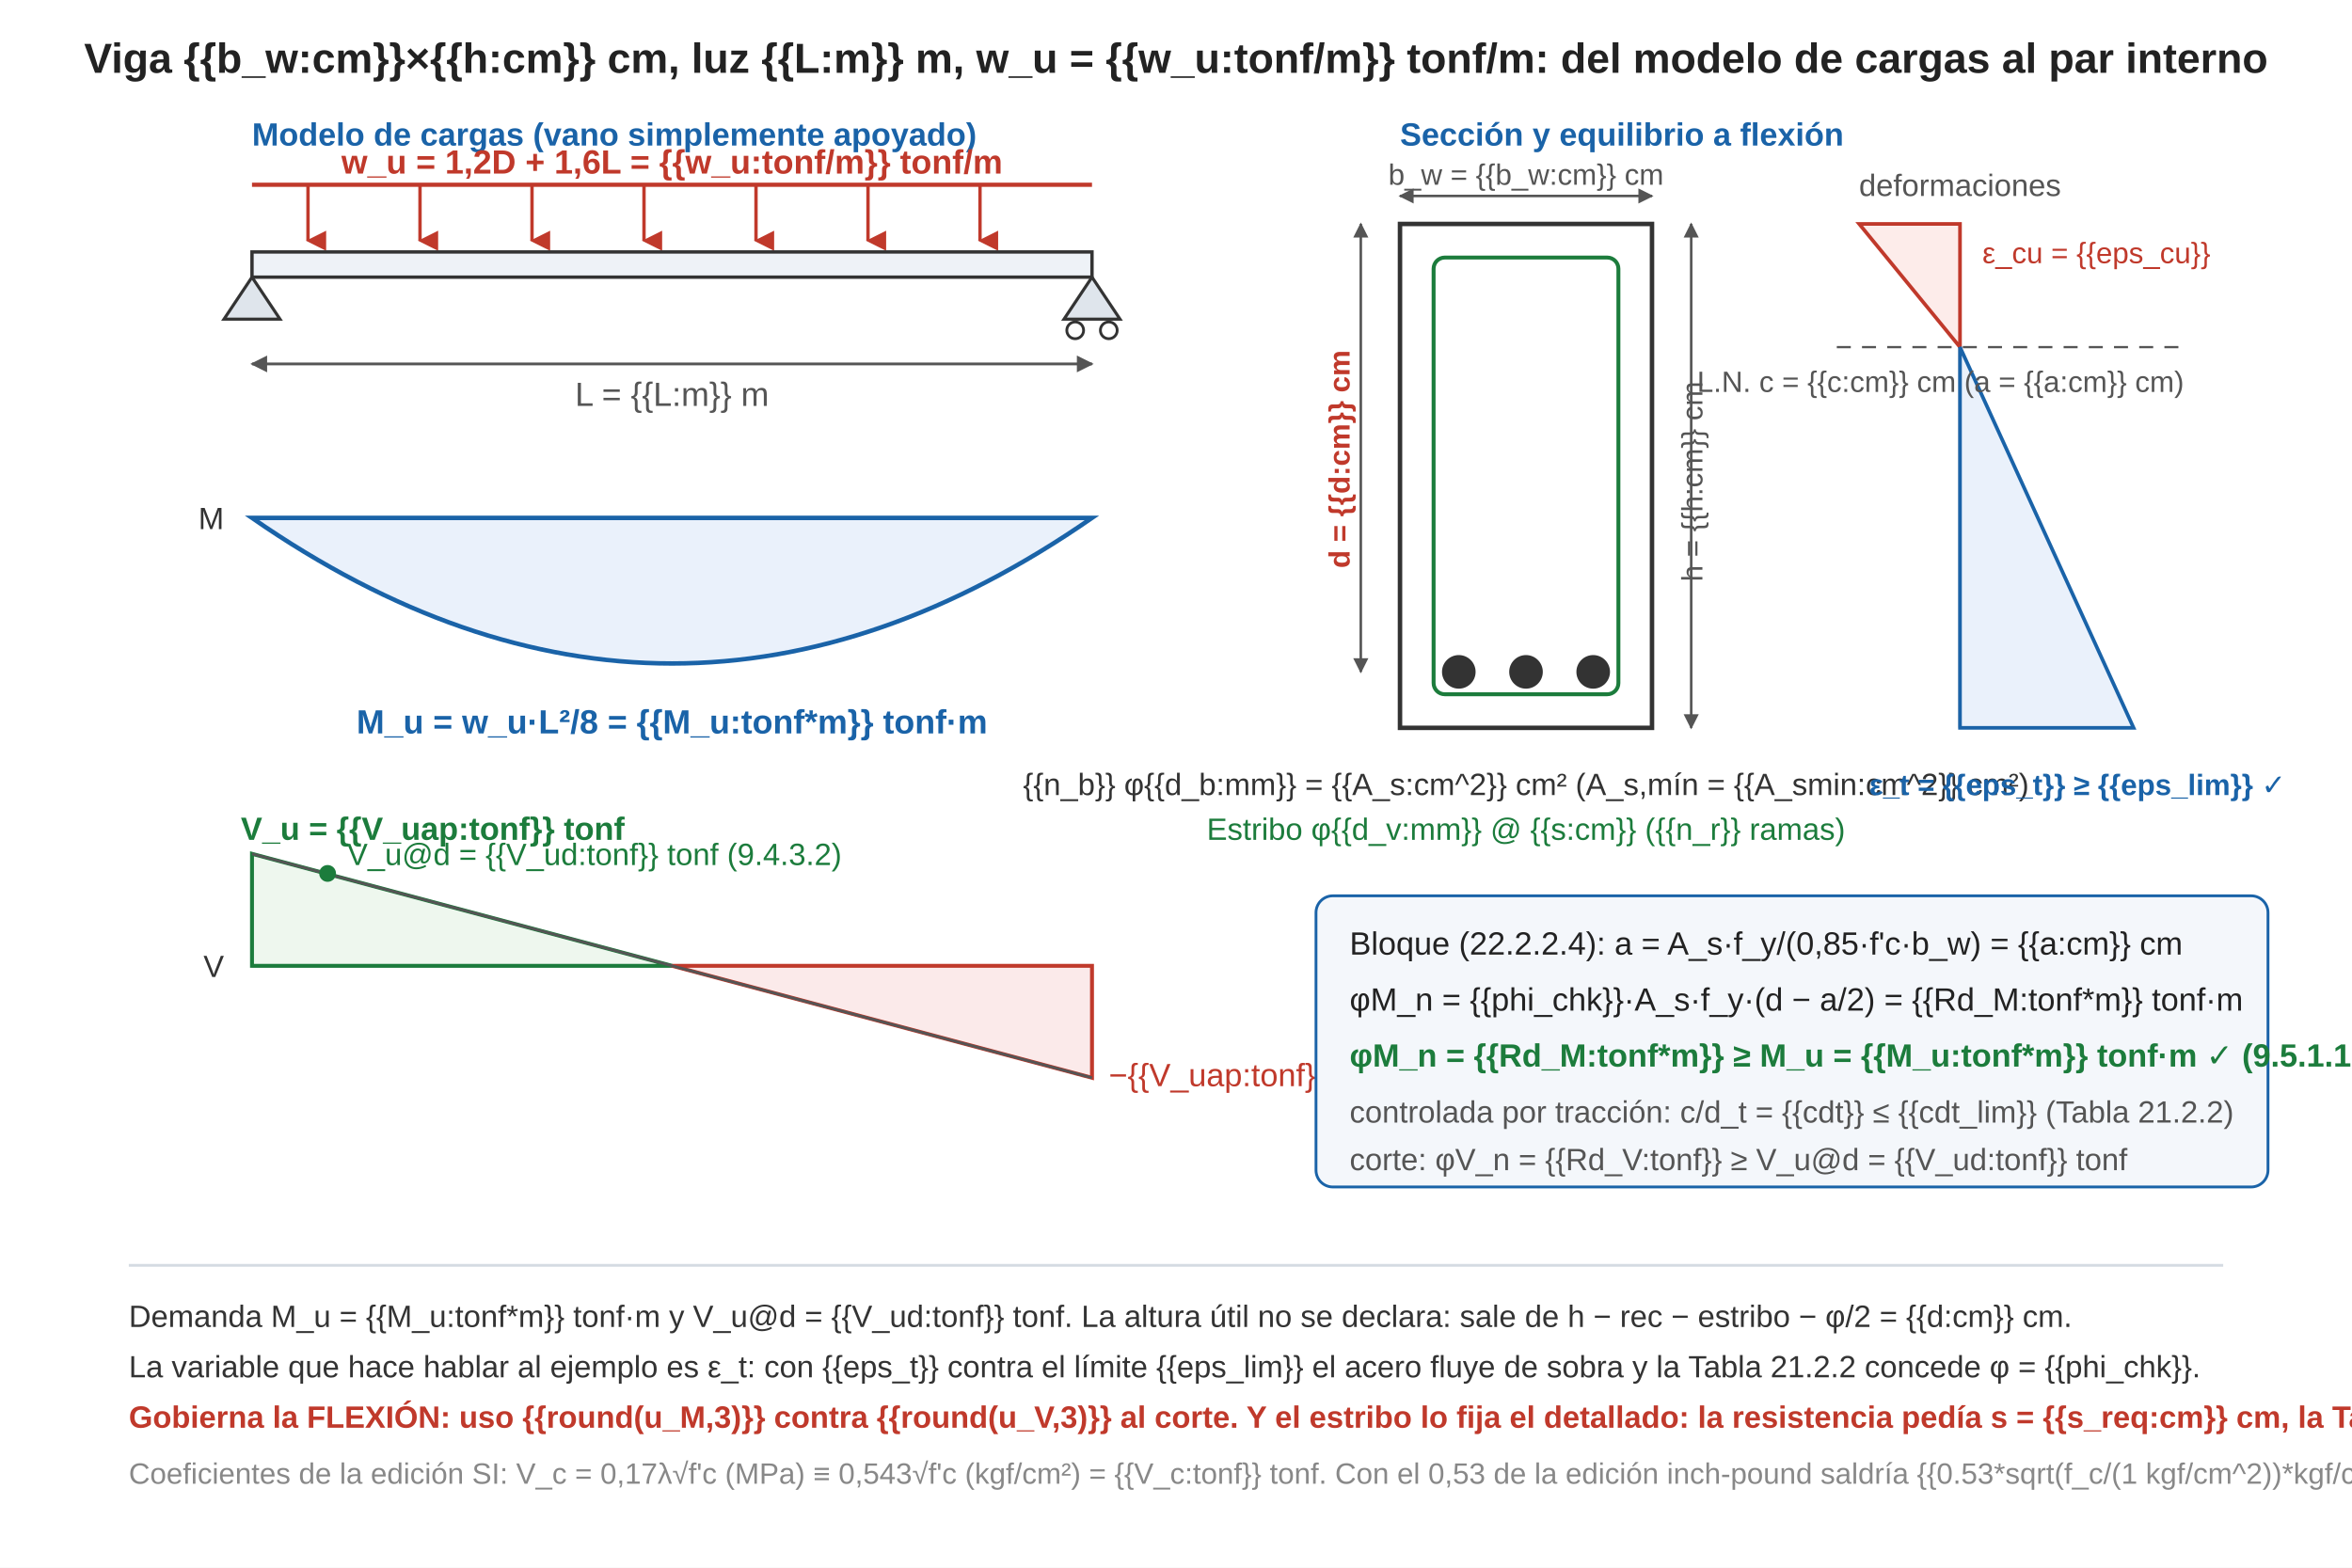
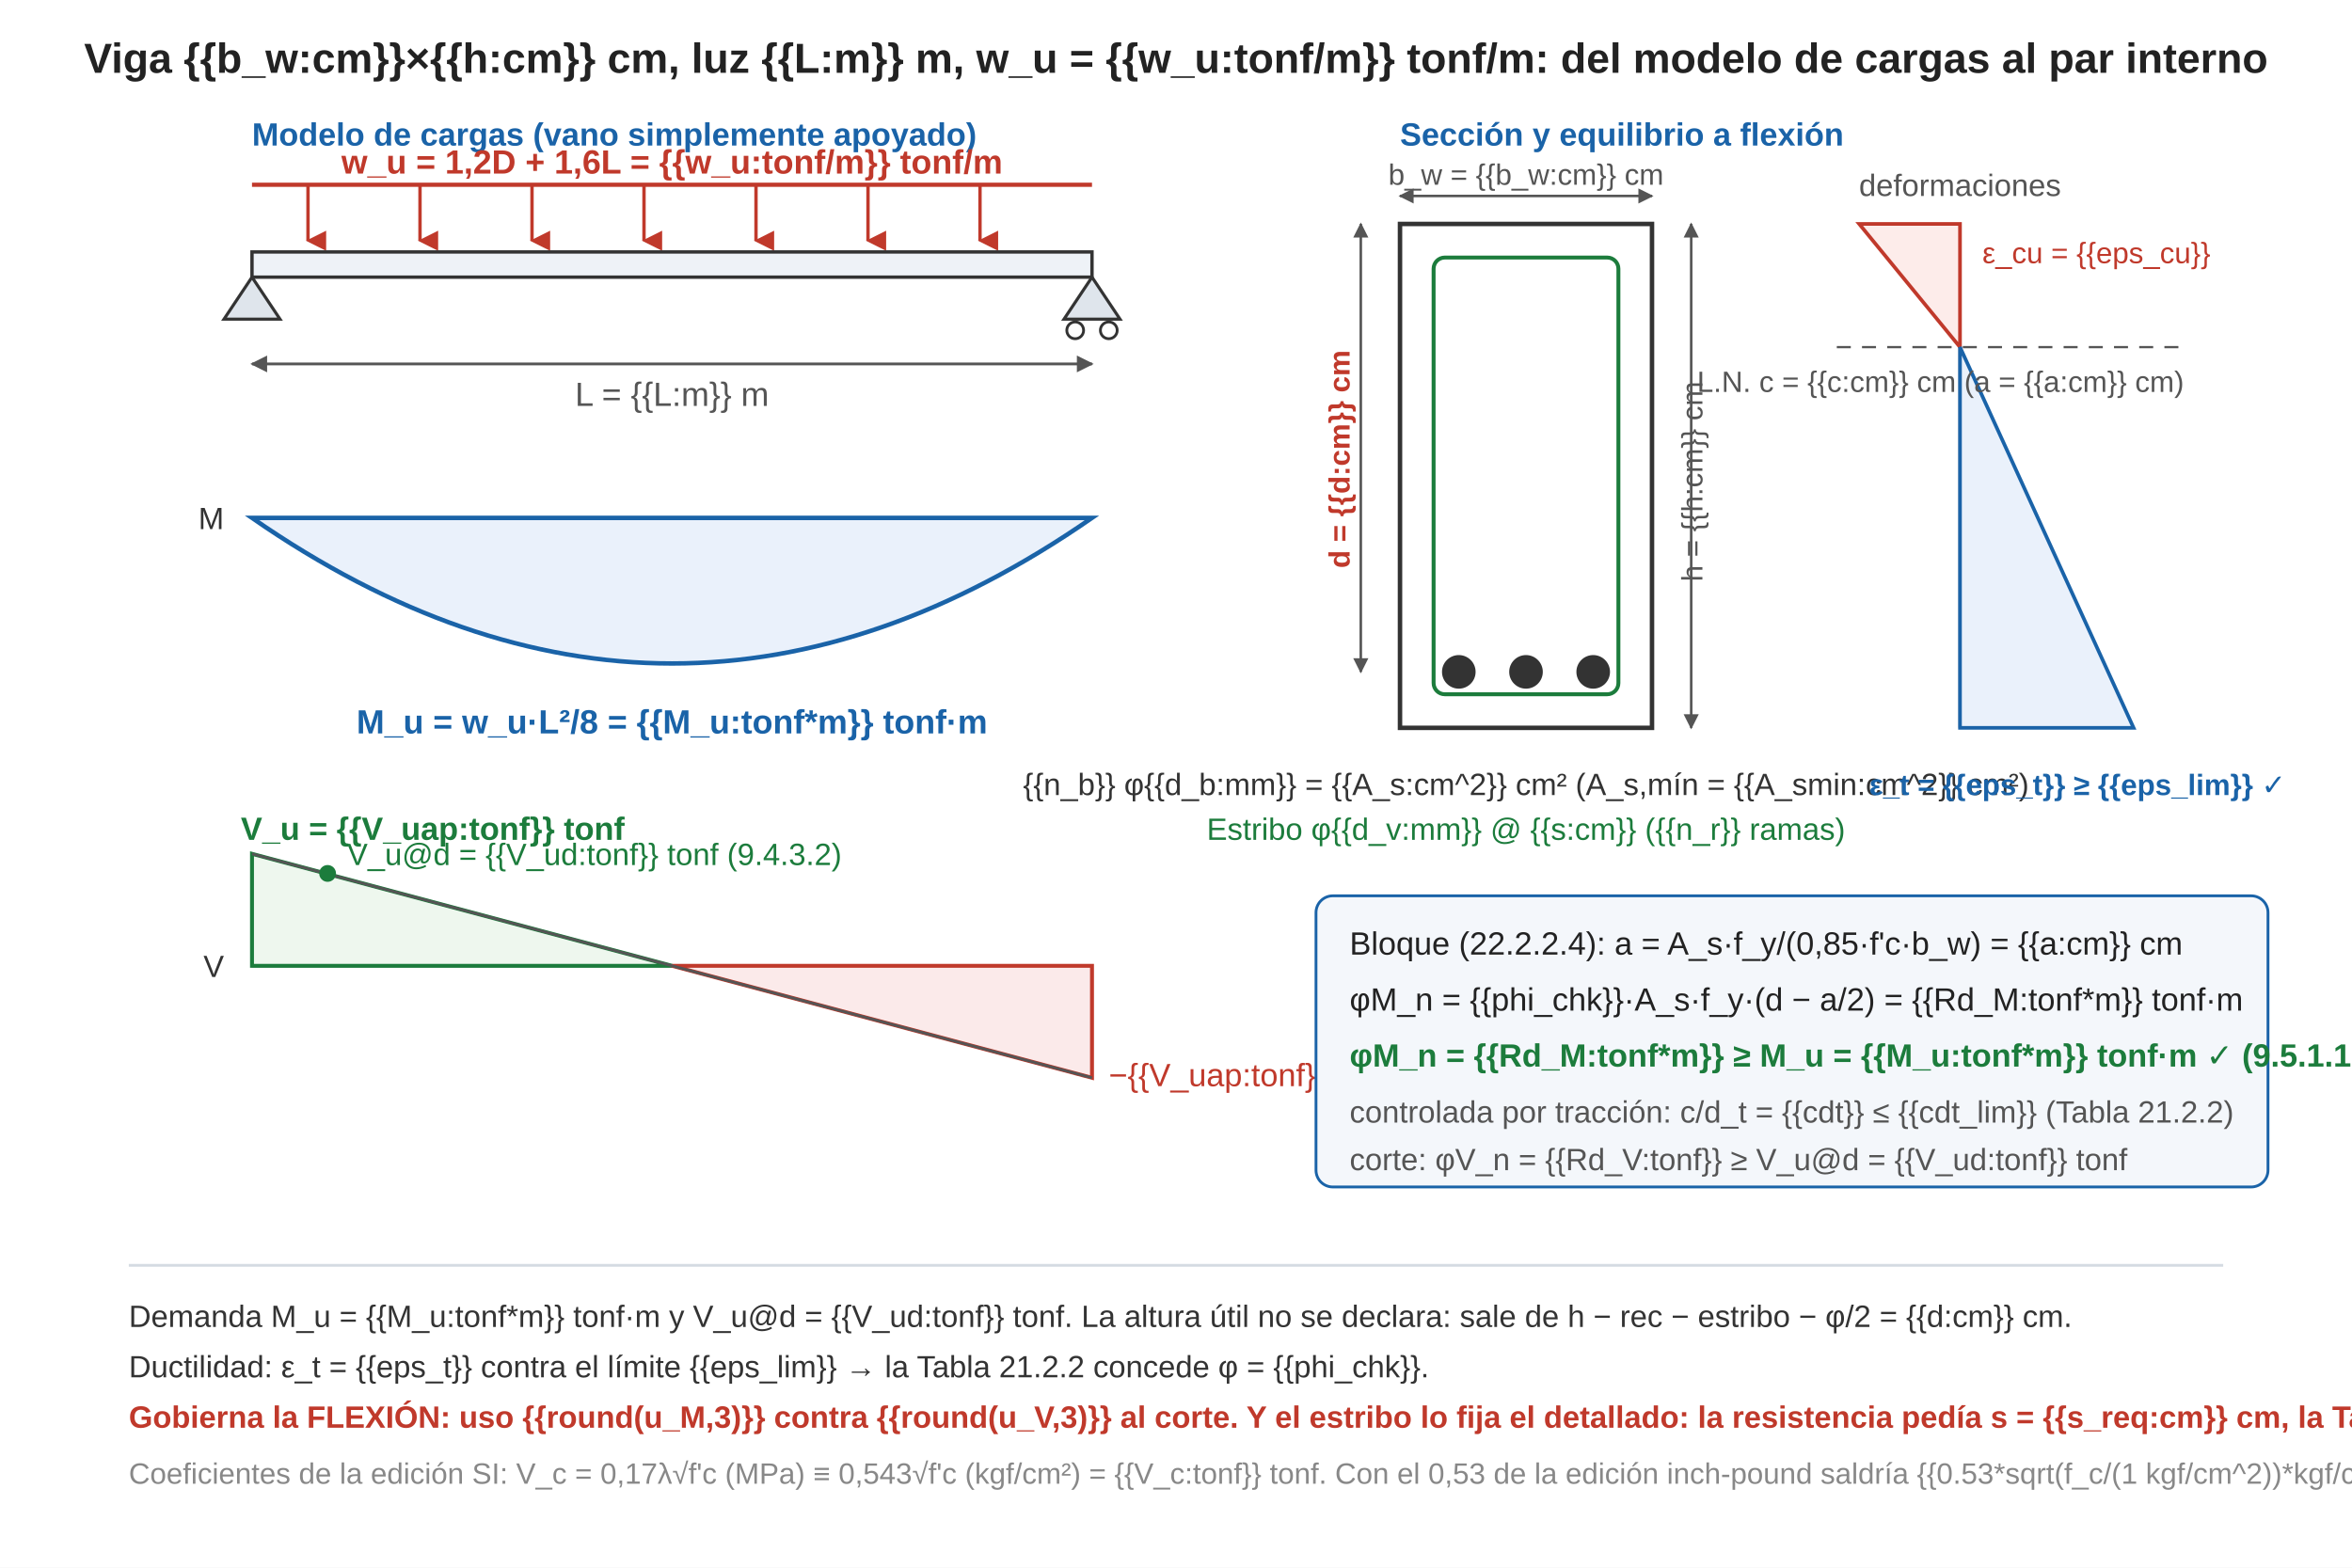
<svg xmlns="http://www.w3.org/2000/svg" viewBox="0 0 840 560" font-family="Segoe UI, Arial, sans-serif">
  <defs>
    <marker id="dn" viewBox="0 0 10 10" refX="5" refY="9" markerWidth="6" markerHeight="6" orient="auto">
      <path d="M0,0 L10,0 L5,10 z" fill="#c0392b" />
    </marker>
    <marker id="ar" viewBox="0 0 10 10" refX="9" refY="5" markerWidth="6" markerHeight="6" orient="auto-start-reverse">
      <path d="M0,0 L10,5 L0,10 z" fill="#555" />
    </marker>
  </defs>
  <rect width="840" height="560" fill="#ffffff" />
  <text x="420" y="26" font-size="15" text-anchor="middle" fill="#222" font-weight="bold">Viga {{b_w:cm}}×{{h:cm}} cm, luz {{L:m}} m, w_u = {{w_u:tonf/m}} tonf/m: del modelo de cargas al par interno</text>
  <text x="90" y="52" font-size="11.5" fill="#1a63a8" font-weight="bold">Modelo de cargas (vano simplemente apoyado)</text>
  <line x1="90" y1="66" x2="390" y2="66" stroke="#c0392b" stroke-width="1.5" />
  <g stroke="#c0392b" stroke-width="1.2">
    <line x1="110" y1="66" x2="110" y2="86" marker-end="url(#dn)" />
    <line x1="150" y1="66" x2="150" y2="86" marker-end="url(#dn)" />
    <line x1="190" y1="66" x2="190" y2="86" marker-end="url(#dn)" />
    <line x1="230" y1="66" x2="230" y2="86" marker-end="url(#dn)" />
    <line x1="270" y1="66" x2="270" y2="86" marker-end="url(#dn)" />
    <line x1="310" y1="66" x2="310" y2="86" marker-end="url(#dn)" />
    <line x1="350" y1="66" x2="350" y2="86" marker-end="url(#dn)" />
  </g>
  <text x="240" y="62" font-size="12" text-anchor="middle" fill="#c0392b" font-weight="bold">w_u = 1,2D + 1,6L = {{w_u:tonf/m}} tonf/m</text>
  <rect x="90" y="90" width="300" height="9" fill="#eef2f7" stroke="#333" stroke-width="1.2" />
  <path d="M90,99 L80,114 L100,114 z" fill="#dfe5ec" stroke="#333" stroke-width="1.1" />
  <path d="M390,99 L380,114 L400,114 z" fill="#dfe5ec" stroke="#333" stroke-width="1.1" />
  <circle cx="384" cy="118" r="3" fill="none" stroke="#333" />
  <circle cx="396" cy="118" r="3" fill="none" stroke="#333" />
  <line x1="90" y1="130" x2="390" y2="130" stroke="#555" stroke-width="1" marker-start="url(#ar)" marker-end="url(#ar)" />
  <text x="240" y="145" font-size="12" text-anchor="middle" fill="#555">L = {{L:m}} m</text>
  <line x1="90" y1="185" x2="390" y2="185" stroke="#333" stroke-width="1" />
  <text x="80" y="189" font-size="11" text-anchor="end" fill="#333">M</text>
  <path d="M90,185 Q240,289 390,185 Z" fill="#eaf1fb" stroke="#1a63a8" stroke-width="1.6" />
  <text x="240" y="262" font-size="12" text-anchor="middle" fill="#1a63a8" font-weight="bold">M_u = w_u·L²/8 = {{M_u:tonf*m}} tonf·m</text>
  <line x1="90" y1="345" x2="390" y2="345" stroke="#333" stroke-width="1" />
  <text x="80" y="349" font-size="11" text-anchor="end" fill="#333">V</text>
  <polygon points="90,305 240,345 90,345" fill="#eef7ee" stroke="#1c7c3c" stroke-width="1.4" />
  <polygon points="240,345 390,385 390,345" fill="#fbeaea" stroke="#c0392b" stroke-width="1.4" />
  <line x1="90" y1="305" x2="390" y2="385" stroke="#555" stroke-width="1" />
  <text x="86" y="300" font-size="11.5" fill="#1c7c3c" font-weight="bold">V_u = {{V_uap:tonf}} tonf</text>
  <circle cx="117" cy="312" r="3" fill="#1c7c3c" />
  <text x="124" y="309" font-size="11" fill="#1c7c3c">V_u@d = {{V_ud:tonf}} tonf (9.4.3.2)</text>
  <text x="396" y="388" font-size="11.5" fill="#c0392b">−{{V_uap:tonf}} tonf</text>
  <text x="500" y="52" font-size="11.5" fill="#1a63a8" font-weight="bold">Sección y equilibrio a flexión</text>
  <rect x="500" y="80" width="90" height="180" fill="none" stroke="#333" stroke-width="1.6" />
  <rect x="512" y="92" width="66" height="156" fill="none" stroke="#1c7c3c" stroke-width="1.4" rx="4" />
  <circle cx="521" cy="240" r="6" fill="#333" />
  <circle cx="545" cy="240" r="6" fill="#333" />
  <circle cx="569" cy="240" r="6" fill="#333" />
  <line x1="500" y1="70" x2="590" y2="70" stroke="#555" stroke-width="0.9" marker-start="url(#ar)" marker-end="url(#ar)" />
  <text x="545" y="66" font-size="10.5" text-anchor="middle" fill="#555">b_w = {{b_w:cm}} cm</text>
  <line x1="486" y1="80" x2="486" y2="240" stroke="#555" stroke-width="0.9" marker-start="url(#ar)" marker-end="url(#ar)" />
  <text x="482" y="164" font-size="10.5" text-anchor="middle" fill="#c0392b" font-weight="bold" transform="rotate(-90 482,164)">d = {{d:cm}} cm</text>
  <line x1="604" y1="80" x2="604" y2="260" stroke="#555" stroke-width="0.9" marker-start="url(#ar)" marker-end="url(#ar)" />
  <text x="608" y="172" font-size="10.5" text-anchor="middle" fill="#555" transform="rotate(-90 608,172)">h = {{h:cm}} cm</text>
  <text x="545" y="284" font-size="11" text-anchor="middle" fill="#333">{{n_b}} φ{{d_b:mm}} = {{A_s:cm^2}} cm² (A_s,mín = {{A_smin:cm^2}} cm²)</text>
  <text x="545" y="300" font-size="11" text-anchor="middle" fill="#1c7c3c">Estribo φ{{d_v:mm}} @ {{s:cm}} ({{n_r}} ramas)</text>
  <text x="700" y="70" font-size="11" text-anchor="middle" fill="#555">deformaciones</text>
  <line x1="700" y1="80" x2="700" y2="260" stroke="#333" stroke-width="1" />
  <polygon points="700,80 664,80 700,124" fill="#fdecea" stroke="#c0392b" stroke-width="1.3" />
  <polygon points="700,124 762,260 700,260" fill="#eaf1fb" stroke="#1a63a8" stroke-width="1.3" />
  <line x1="656" y1="124" x2="780" y2="124" stroke="#555" stroke-width="0.8" stroke-dasharray="5 4" />
  <text x="708" y="94" font-size="10.5" fill="#c0392b">ε_cu = {{eps_cu}}</text>
  <text x="780" y="140" font-size="10.5" text-anchor="end" fill="#555">L.N.  c = {{c:cm}} cm  (a = {{a:cm}} cm)</text>
  <text x="742" y="284" font-size="10.5" text-anchor="middle" fill="#1a63a8" font-weight="bold">ε_t = {{eps_t}} ≥ {{eps_lim}} ✓</text>
  <rect x="470" y="320" width="340" height="104" rx="6" fill="#f4f7fb" stroke="#1a63a8" />
  <text x="482" y="341" font-size="11.5" fill="#222">Bloque (22.2.2.4):  a = A_s·f_y/(0,85·f'c·b_w) = {{a:cm}} cm</text>
  <text x="482" y="361" font-size="11.5" fill="#222">φM_n = {{phi_chk}}·A_s·f_y·(d − a/2) = {{Rd_M:tonf*m}} tonf·m</text>
  <text x="482" y="381" font-size="11.5" fill="#1c7c3c" font-weight="bold">φM_n = {{Rd_M:tonf*m}} ≥ M_u = {{M_u:tonf*m}} tonf·m  ✓  (9.5.1.1a)</text>
  <text x="482" y="401" font-size="11" fill="#555">controlada por tracción: c/d_t = {{cdt}} ≤ {{cdt_lim}} (Tabla 21.2.2)</text>
  <text x="482" y="418" font-size="11" fill="#555">corte: φV_n = {{Rd_V:tonf}} ≥ V_u@d = {{V_ud:tonf}} tonf</text>
  <line x1="46" y1="452" x2="794" y2="452" stroke="#d5dbe2" stroke-width="1" />
  <text x="46" y="474" font-size="11" fill="#333">Demanda M_u = {{M_u:tonf*m}} tonf·m y V_u@d = {{V_ud:tonf}} tonf. La altura útil no se declara: sale de h − rec − estribo − φ/2 = {{d:cm}} cm.</text>
-   <text x="46" y="492" font-size="11" fill="#333">La variable que hace hablar al ejemplo es ε_t: con {{eps_t}} contra el límite {{eps_lim}} el acero fluye de sobra y la Tabla 21.2.2 concede φ = {{phi_chk}}.</text>
+   <text x="46" y="492" font-size="11" fill="#333">Ductilidad: ε_t = {{eps_t}} contra el límite {{eps_lim}} → la Tabla 21.2.2 concede φ = {{phi_chk}}.</text>
  <text x="46" y="510" font-size="11" fill="#c0392b" font-weight="bold">Gobierna la FLEXIÓN: uso {{round(u_M,3)}} contra {{round(u_V,3)}} al corte. Y el estribo lo fija el detallado: la resistencia pedía s = {{s_req:cm}} cm, la Tabla 9.7.6.2.2 deja {{s_max:cm}} cm.</text>
  <text x="46" y="530" font-size="10.5" fill="#888">Coeficientes de la edición SI: V_c = 0,17λ√f'c (MPa) ≡ 0,543√f'c (kgf/cm²) = {{V_c:tonf}} tonf. Con el 0,53 de la edición inch-pound saldría {{0.53*sqrt(f_c/(1 kgf/cm^2))*kgf/cm^2*b_w*d:tonf}} tonf, un 2,4 % menos.</text>
</svg>
